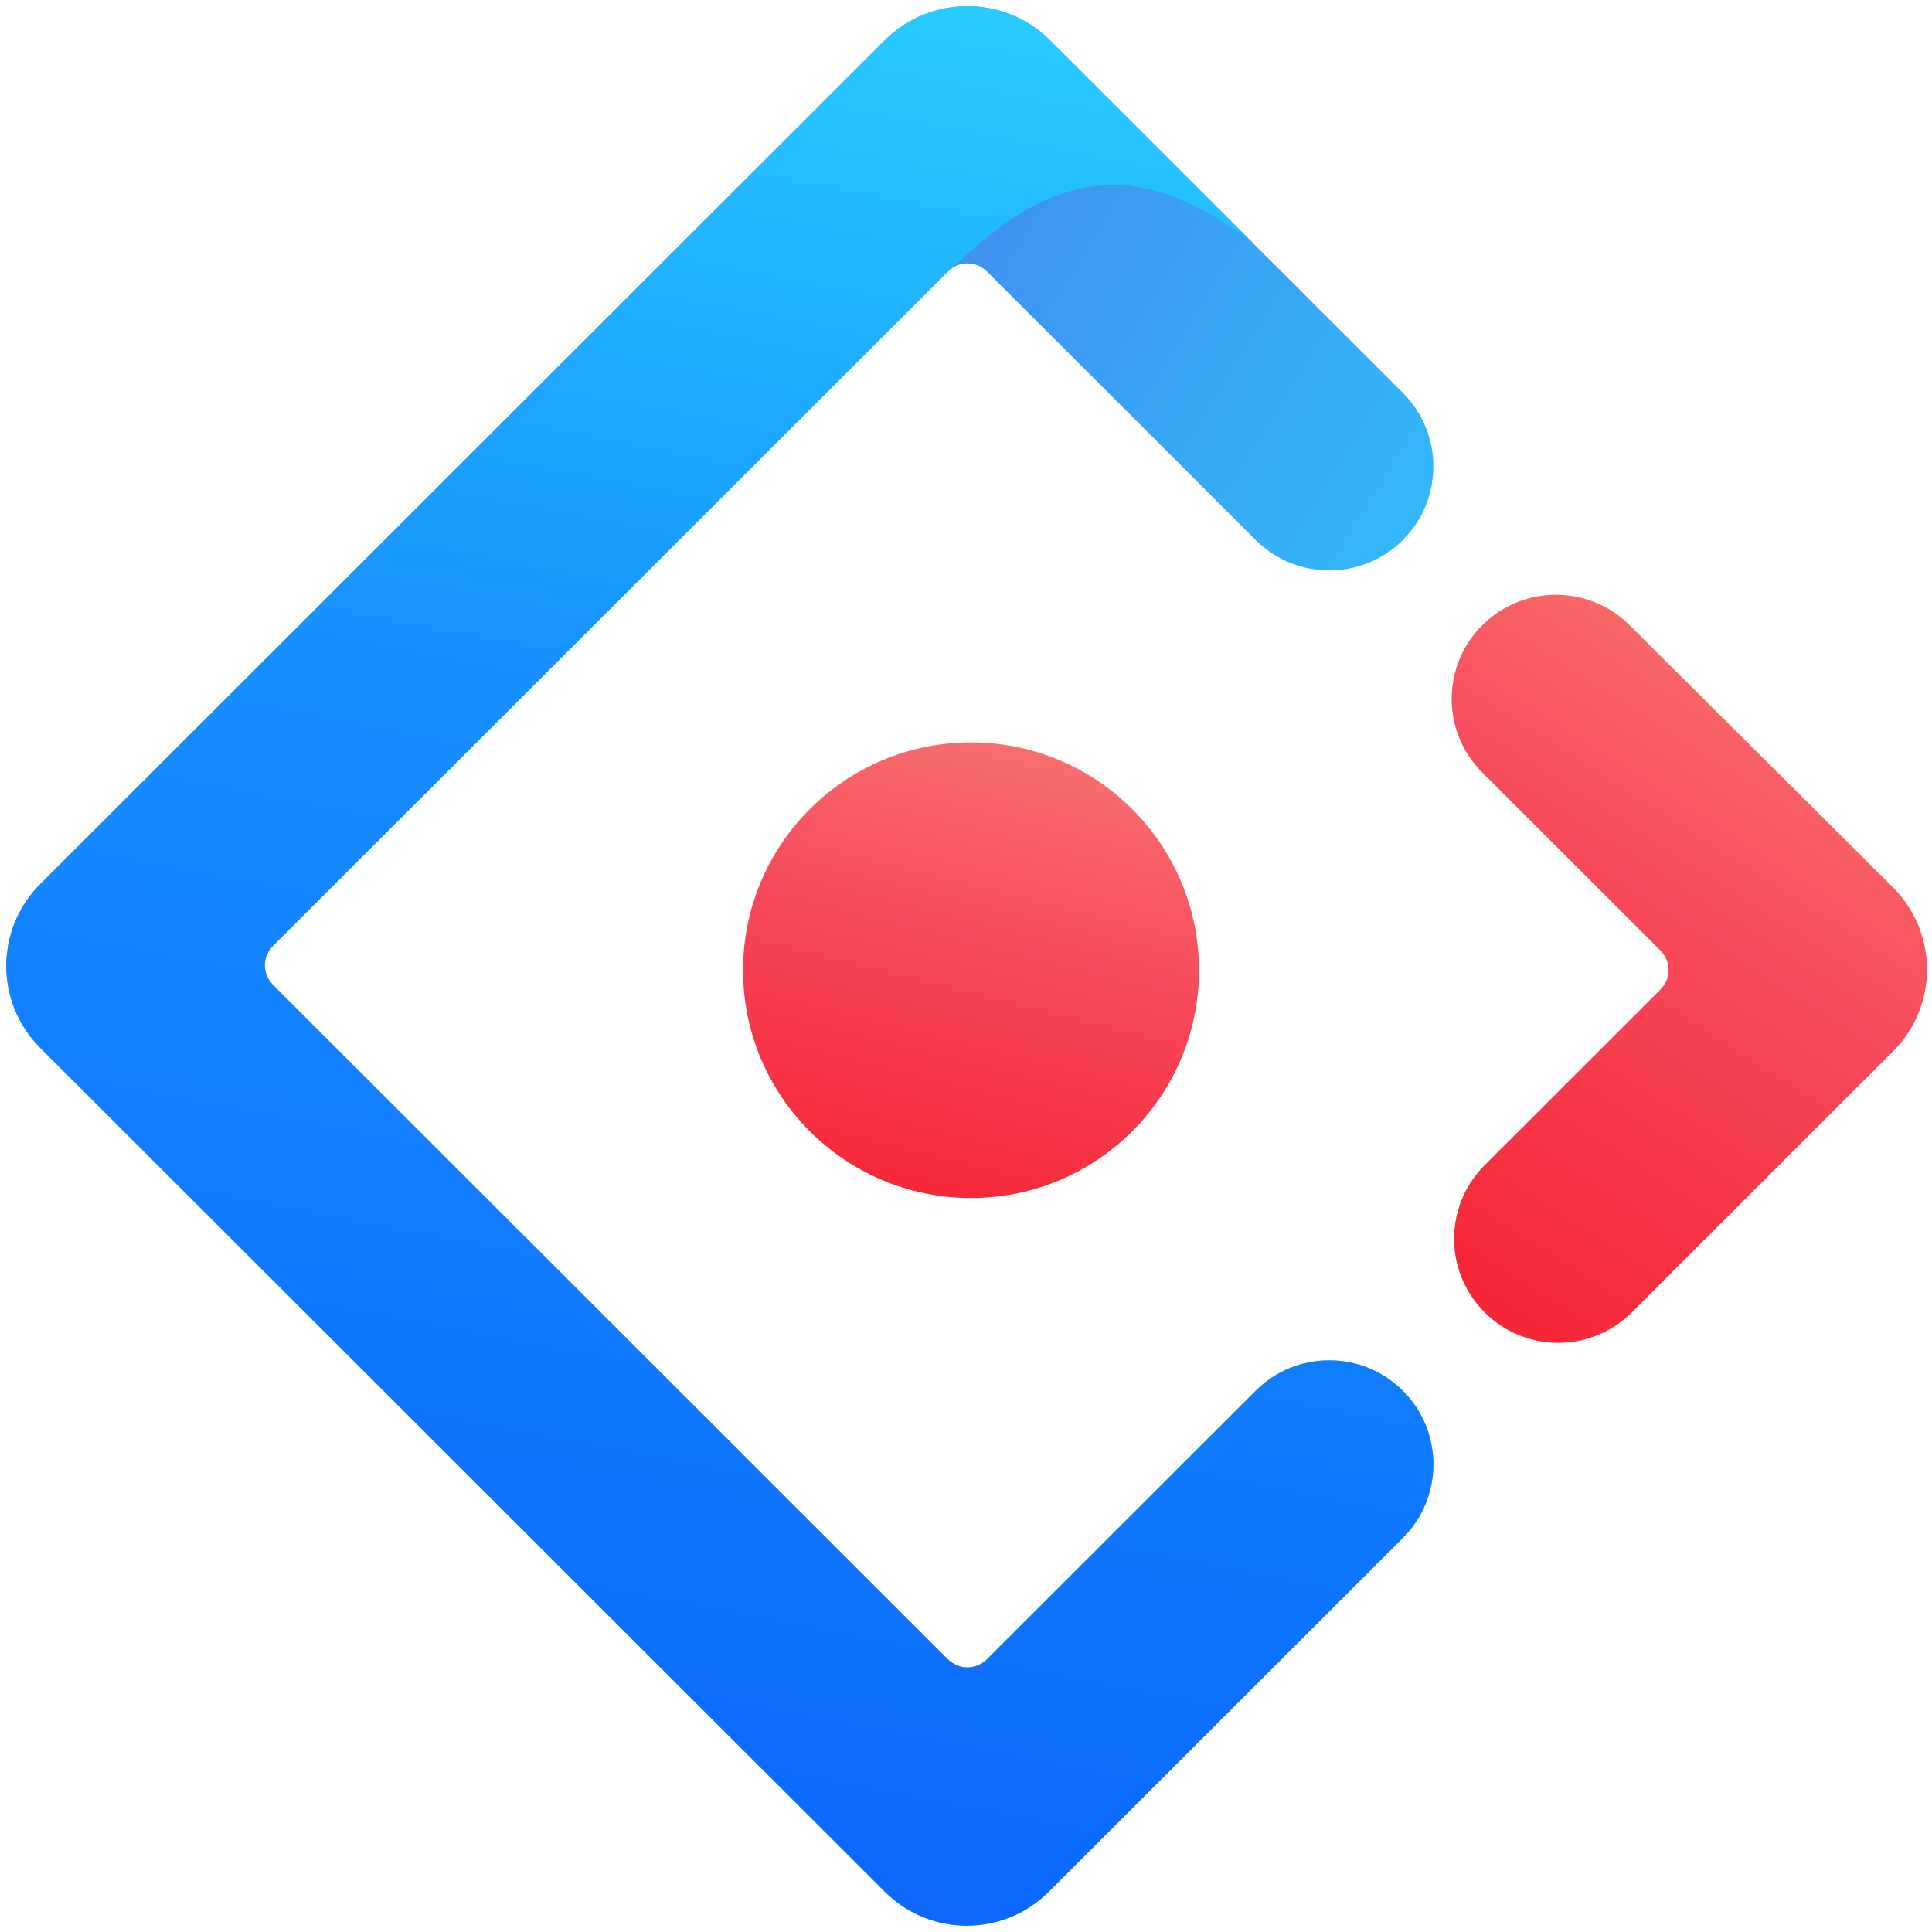
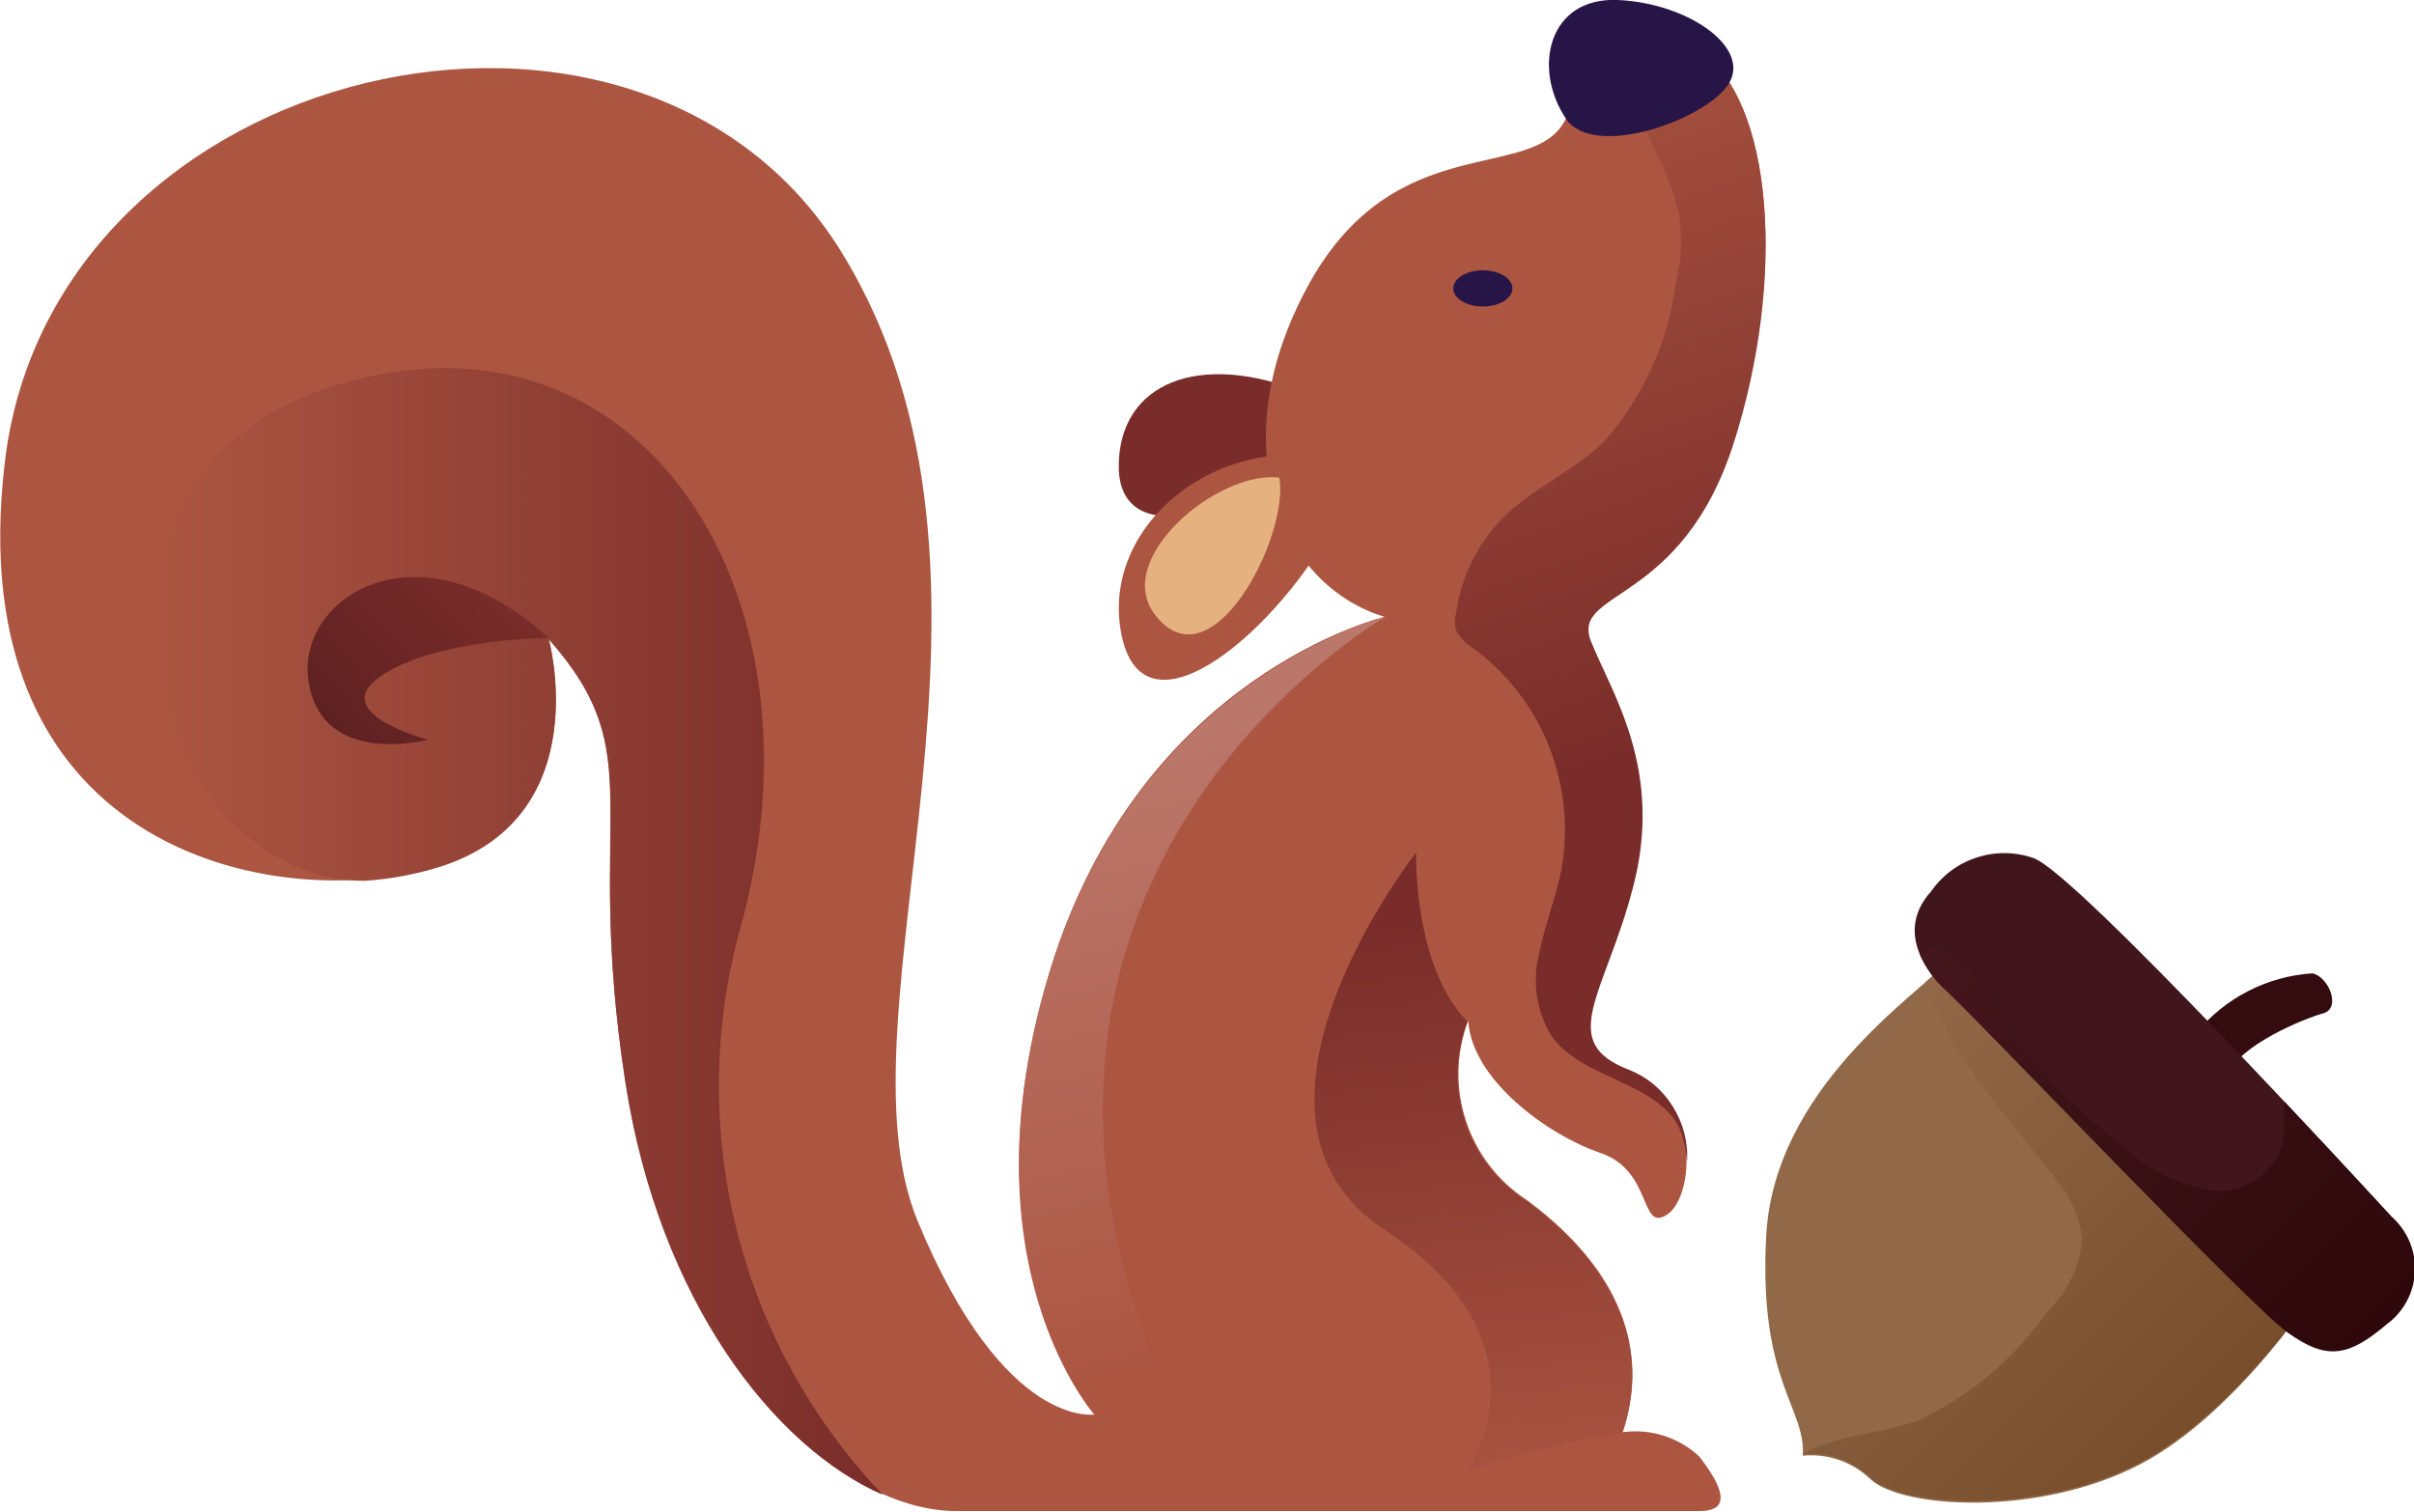
- <svg xmlns="http://www.w3.org/2000/svg" width="200px" height="200px" viewBox="0 0 200 200" version="1.1">
+ <svg xmlns="http://www.w3.org/2000/svg" xmlns:xlink="http://www.w3.org/1999/xlink" id="Layer_1" data-name="Layer 1" viewBox="0 0 75.91 47.52">
  <defs>
-     <linearGradient x1="62.102%" y1="0%" x2="108.197%" y2="37.864%" id="linearGradient-1">
-       <stop stop-color="#4285EB" offset="0%" />
-       <stop stop-color="#2EC7FF" offset="100%" />
+     <style>.cls-1{fill:#792c29;}.cls-2{fill:#ac5642;}.cls-3{fill:url(#linear-gradient);}.cls-4{fill:#281547;}.cls-5{fill:#e4b17f;}.cls-6{fill:url(#linear-gradient-2);}.cls-7{fill:url(#linear-gradient-3);}.cls-8{fill:url(#linear-gradient-4);}.cls-9{fill:url(#linear-gradient-5);}.cls-10{fill:#926948;}.cls-11{fill:url(#linear-gradient-6);}.cls-12{fill:#340c10;}.cls-13{fill:#40151c;}.cls-14{fill:url(#linear-gradient-7);}</style>
+     <linearGradient id="linear-gradient" x1="50.93" y1="7.39" x2="58.68" y2="29.7" gradientUnits="userSpaceOnUse">
+       <stop offset="0" stop-color="#ac5642" />
+       <stop offset="1" stop-color="#792c29" />
    </linearGradient>
-     <linearGradient x1="69.644%" y1="0%" x2="54.043%" y2="108.457%" id="linearGradient-2">
-       <stop stop-color="#29CDFF" offset="0%" />
-       <stop stop-color="#148EFF" offset="37.86%" />
-       <stop stop-color="#0A60FF" offset="100%" />
+     <linearGradient id="linear-gradient-2" x1="52.43" y1="54.48" x2="50.53" y2="35.65" xlink:href="#linear-gradient" />
+     <linearGradient id="linear-gradient-3" x1="10.03" y1="36" x2="32.97" y2="36" xlink:href="#linear-gradient" />
+     <linearGradient id="linear-gradient-4" x1="45.92" y1="48.93" x2="41.77" y2="29.97" gradientUnits="userSpaceOnUse">
+       <stop offset="0" stop-color="#ac5642" />
+       <stop offset="1" stop-color="#bb776a" />
    </linearGradient>
-     <linearGradient x1="69.691%" y1="-12.974%" x2="16.723%" y2="117.391%" id="linearGradient-3">
-       <stop stop-color="#FA816E" offset="0%" />
-       <stop stop-color="#F74A5C" offset="41.473%" />
-       <stop stop-color="#F51D2C" offset="100%" />
+     <linearGradient id="linear-gradient-5" x1="13.49" y1="31.69" x2="20.45" y2="25.03" gradientUnits="userSpaceOnUse">
+       <stop offset="0" stop-color="#521c1f" />
+       <stop offset="1" stop-color="#792c29" />
    </linearGradient>
-     <linearGradient x1="68.128%" y1="-35.691%" x2="30.44%" y2="114.943%" id="linearGradient-4">
-       <stop stop-color="#FA8E7D" offset="0%" />
-       <stop stop-color="#F74A5C" offset="51.264%" />
-       <stop stop-color="#F51D2C" offset="100%" />
+     <linearGradient id="linear-gradient-6" x1="390.87" y1="786.22" x2="406.83" y2="786.22" gradientTransform="translate(341.4 -790.79) rotate(45)" gradientUnits="userSpaceOnUse">
+       <stop offset="0" stop-color="#926948" />
+       <stop offset="1" stop-color="#774d2c" />
+     </linearGradient>
+     <linearGradient id="linear-gradient-7" x1="390.05" y1="777.92" x2="408.69" y2="777.92" gradientTransform="translate(341.4 -790.79) rotate(45)" gradientUnits="userSpaceOnUse">
+       <stop offset="0" stop-color="#44171d" />
+       <stop offset="1" stop-color="#2e080b" />
    </linearGradient>
  </defs>
-   <g id="Page-1" stroke="none" stroke-width="1" fill="none" fill-rule="evenodd">
-     <g id="logo" transform="translate(-20, -20)">
-       <g id="Group-28-Copy-5" transform="translate(20, 20)">
-         <g id="Group-27-Copy-3">
-           <g id="Group-25" fill-rule="nonzero">
-             <g id="2">
-               <path d="M91.588,4.177 L4.18,91.513 C-0.519,96.208 -0.519,103.792 4.18,108.487 L91.588,195.823 C96.287,200.519 103.877,200.519 108.577,195.823 L145.225,159.205 C149.434,155 149.434,148.182 145.225,143.977 C141.017,139.772 134.194,139.772 129.985,143.977 L102.202,171.737 C101.032,172.906 99.257,172.906 98.088,171.737 L28.286,101.993 C27.116,100.824 27.116,99.051 28.286,97.882 L98.088,28.138 C99.257,26.969 101.032,26.969 102.202,28.138 L129.985,55.898 C134.194,60.103 141.017,60.103 145.225,55.898 C149.434,51.693 149.434,44.876 145.225,40.671 L108.581,4.056 C103.862,-0.538 96.269,-0.501 91.588,4.177 Z" id="Shape" fill="url(#linearGradient-1)" />
-               <path d="M91.588,4.177 L4.18,91.513 C-0.519,96.208 -0.519,103.792 4.18,108.487 L91.588,195.823 C96.287,200.519 103.877,200.519 108.577,195.823 L145.225,159.205 C149.434,155 149.434,148.182 145.225,143.977 C141.017,139.772 134.194,139.772 129.985,143.977 L102.202,171.737 C101.032,172.906 99.257,172.906 98.088,171.737 L28.286,101.993 C27.116,100.824 27.116,99.051 28.286,97.882 L98.088,28.138 C101,25.627 105.752,20.542 112.73,19.352 C117.916,18.469 123.585,20.414 129.739,25.189 C125.625,21.078 118.572,14.034 108.581,4.056 C103.862,-0.538 96.269,-0.501 91.588,4.177 Z" id="Shape" fill="url(#linearGradient-2)" />
-             </g>
-             <path d="M153.686,135.855 C157.894,140.06 164.717,140.06 168.926,135.855 L195.96,108.843 C200.659,104.147 200.659,96.564 195.961,91.869 L168.691,64.718 C164.472,60.518 157.647,60.524 153.436,64.732 C149.227,68.937 149.227,75.754 153.436,79.959 L171.854,98.362 C173.024,99.531 173.024,101.305 171.854,102.473 L153.686,120.627 C149.477,124.832 149.477,131.65 153.686,135.855 Z" id="Shape" fill="url(#linearGradient-3)" />
-           </g>
-           <ellipse id="Combined-Shape" fill="url(#linearGradient-4)" cx="100.519" cy="100.437" rx="23.6" ry="23.581" />
-         </g>
-       </g>
-     </g>
-   </g>
+   <path class="cls-1" d="M46.26,19.11c-3.32-1.36-5.87-.34-5.87,2.3s3.75,1.7,5.87-1.19" transform="translate(-5.21 -6.74)" />
+   <path class="cls-2" d="M48.75,26.14c-3.29-1-5.15-5.37-2.41-10.41s7.12-3.18,8.11-5.26,1.75-3.83,4.16-2.19,2.74,7.23,1.1,12.38-5.15,4.6-4.49,6.24,2.3,4,1.31,7.78c-0.87,3.32-2.41,4.82-.11,5.7s2.08,4,1.21,4.56S57.19,43.56,55.54,43s-4.05-2.3-4.16-4.16a4.73,4.73,0,0,0,1.86,5.65c3.29,2.45,3.73,5.11,3,7.29a2.94,2.94,0,0,1,2.41.77c0.77,1,1,1.71,0,1.71H35.28c-3.83,0-9.09-5-10.41-13.56s0.88-10.19-2.41-13.91c0,0,1.53,5.48-3.29,7.12S3.83,33.81,5.37,21.21,25.31,4.37,31.66,14.65s-0.33,23.89,2.41,30.5,5.59,6.07,5.59,6.07-4.27-4.71-1.42-14S48.75,26.14,48.75,26.14Z" transform="translate(-5.21 -6.74)" />
+   <path class="cls-3" d="M58.61,8.28c-1.85-1.26-2.73-.52-3.49.83h0a4,4,0,0,1,2.11,2.34,8.14,8.14,0,0,1,.77,2,5.29,5.29,0,0,1-.09,2.16,9.41,9.41,0,0,1-2.24,5c-0.94.92-2.2,1.45-3.15,2.36A5.35,5.35,0,0,0,51,26a1.13,1.13,0,0,0,0,.57,1.4,1.4,0,0,0,.56.57,7.1,7.1,0,0,1,2.74,7c-0.18.88-.52,1.71-0.69,2.59A3.35,3.35,0,0,0,54,39.32c1,1.42,3.52,1.44,4.1,3.1a3.93,3.93,0,0,1,.16.87,2.93,2.93,0,0,0-1.82-2.9c-2.3-.88-0.76-2.38.11-5.7,1-3.73-.66-6.14-1.31-7.78s2.85-1.1,4.49-6.24S61,9.92,58.61,8.28Z" transform="translate(-5.21 -6.74)" />
+   <path class="cls-4" d="M54.45,10.47c-1.06-1.59-.55-3.83,1.64-3.73s4.15,1.47,3.5,2.6S55.33,11.79,54.45,10.47Z" transform="translate(-5.21 -6.74)" />
+   <path class="cls-2" d="M47.3,21.24c-3.72-1-7.54,2-6.82,5.48s5-.21,6.82-3.72S47.3,21.24,47.3,21.24Z" transform="translate(-5.21 -6.74)" />
+   <path class="cls-5" d="M41.52,26.06c-1.33-1.76,2-4.54,3.92-4.3C45.76,23.62,43.29,28.4,41.52,26.06Z" transform="translate(-5.21 -6.74)" />
+   <ellipse class="cls-4" cx="46.63" cy="9.07" rx="0.93" ry="0.57" />
+   <path class="cls-6" d="M48.74,45.41C54.22,49,51.33,53,51.33,53a30.06,30.06,0,0,1,4.88-1.2c0.77-2.18.33-4.83-3-7.29a4.73,4.73,0,0,1-1.86-5.65c-1.7-1.71-1.61-5.31-1.61-5.31S43.27,41.8,48.74,45.41Z" transform="translate(-5.21 -6.74)" />
+   <path class="cls-7" d="M28.47,36c3-10.63-3.18-20.05-12.66-17.16s-5.93,15.63.87,15.6a10.17,10.17,0,0,0,2.49-.48c4.82-1.64,3.29-7.12,3.29-7.12,3.29,3.72,1.1,5.37,2.41,13.91,1.06,6.92,4.71,11.52,8.1,13A18.63,18.63,0,0,1,28.47,36Z" transform="translate(-5.21 -6.74)" />
+   <path class="cls-8" d="M38.23,37.26c-2.85,9.26,1.42,14,1.42,14a30.08,30.08,0,0,1,3,.88c-8.76-17.48,6.13-26,6.13-26S41.08,28,38.23,37.26Z" transform="translate(-5.21 -6.74)" />
+   <path class="cls-9" d="M22.46,26.8c-4.13-3.77-8-1.25-7.54,1.42S18.67,30,18.67,30s-3.21-.82-1.48-2S22.46,26.8,22.46,26.8Z" transform="translate(-5.21 -6.74)" />
+   <path class="cls-10" d="M66.6,36.88C65.42,38.06,61,41,60.75,45.6S62,51,61.9,52.52a2.69,2.69,0,0,1,2.13.74c1,0.93,5.3,1.18,8.46-.46S78.26,47,78.26,47Z" transform="translate(-5.21 -6.74)" />
+   <path class="cls-11" d="M66.6,36.88c-0.2.2-.49,0.45-0.84,0.74,0.6,2.27,3.25,5,4.11,6.22a3.65,3.65,0,0,1,.82,1.85,3.7,3.7,0,0,1-1.15,2.36,10.24,10.24,0,0,1-4,3.36c-0.88.32-1.82,0.4-2.72,0.67a4.58,4.58,0,0,0-.93.39s0,0,0,0a2.69,2.69,0,0,1,2.13.74c1,0.93,5.3,1.18,8.46-.46S78.26,47,78.26,47Z" transform="translate(-5.21 -6.74)" />
+   <path class="cls-12" d="M74.26,39.24a5.16,5.16,0,0,1,3.66-1.89c0.51,0.09.93,1.1,0.34,1.26s-2.65,1-3,1.94S74.26,39.24,74.26,39.24Z" transform="translate(-5.21 -6.74)" />
+   <path class="cls-13" d="M69.17,33.73a2.8,2.8,0,0,0-3.24,1.05c-0.8.88-.67,2,0.46,3.07s9.52,9.88,10.74,10.75,1.9,0.77,3.12-.27A2.17,2.17,0,0,0,80.41,45C79.48,44,70.56,34.27,69.17,33.73Z" transform="translate(-5.21 -6.74)" />
+   <path class="cls-14" d="M80.41,45c-0.33-.36-1.69-1.84-3.36-3.61a7,7,0,0,0,0,1,2.05,2.05,0,0,1-2.28,1.79,5.35,5.35,0,0,1-2.86-1.45,16.71,16.71,0,0,1-4-4.38c-0.36-.62-1.42-2.23-2.34-1.62a3.19,3.19,0,0,0,.84,1.17c1.14,1.05,9.52,9.88,10.74,10.75s1.9,0.77,3.12-.27A2.17,2.17,0,0,0,80.41,45Z" transform="translate(-5.21 -6.74)" />
</svg>
